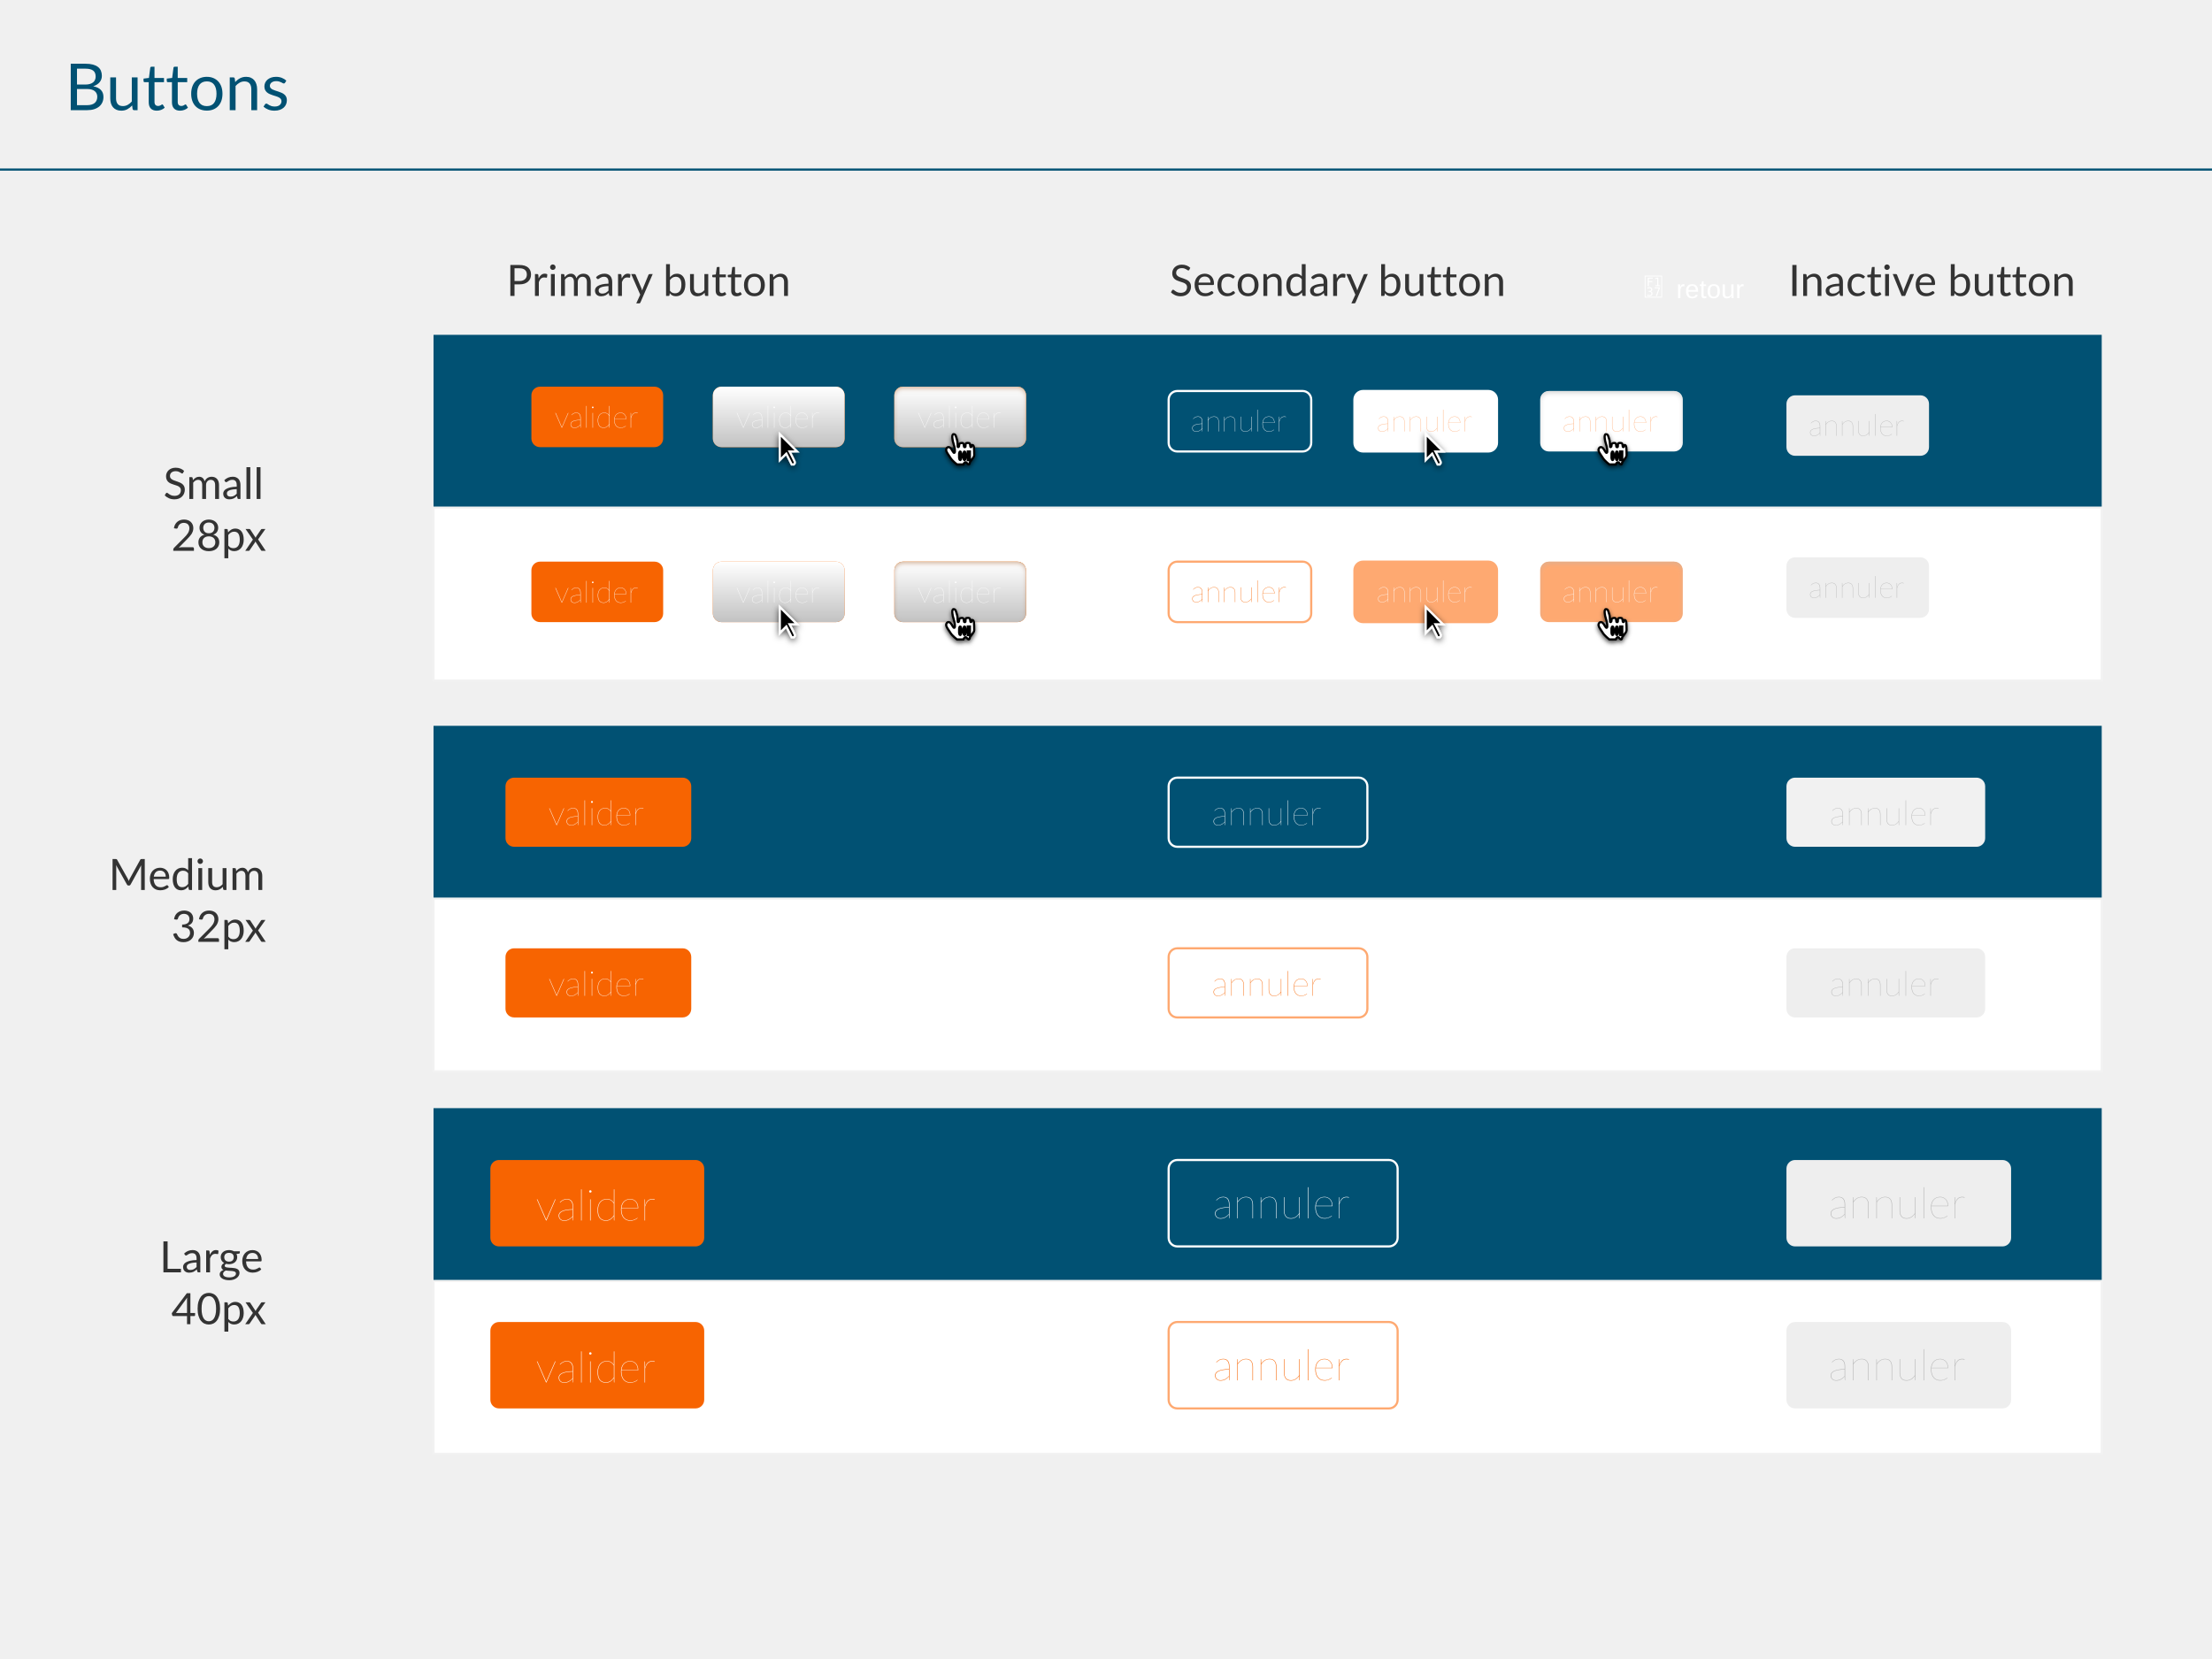
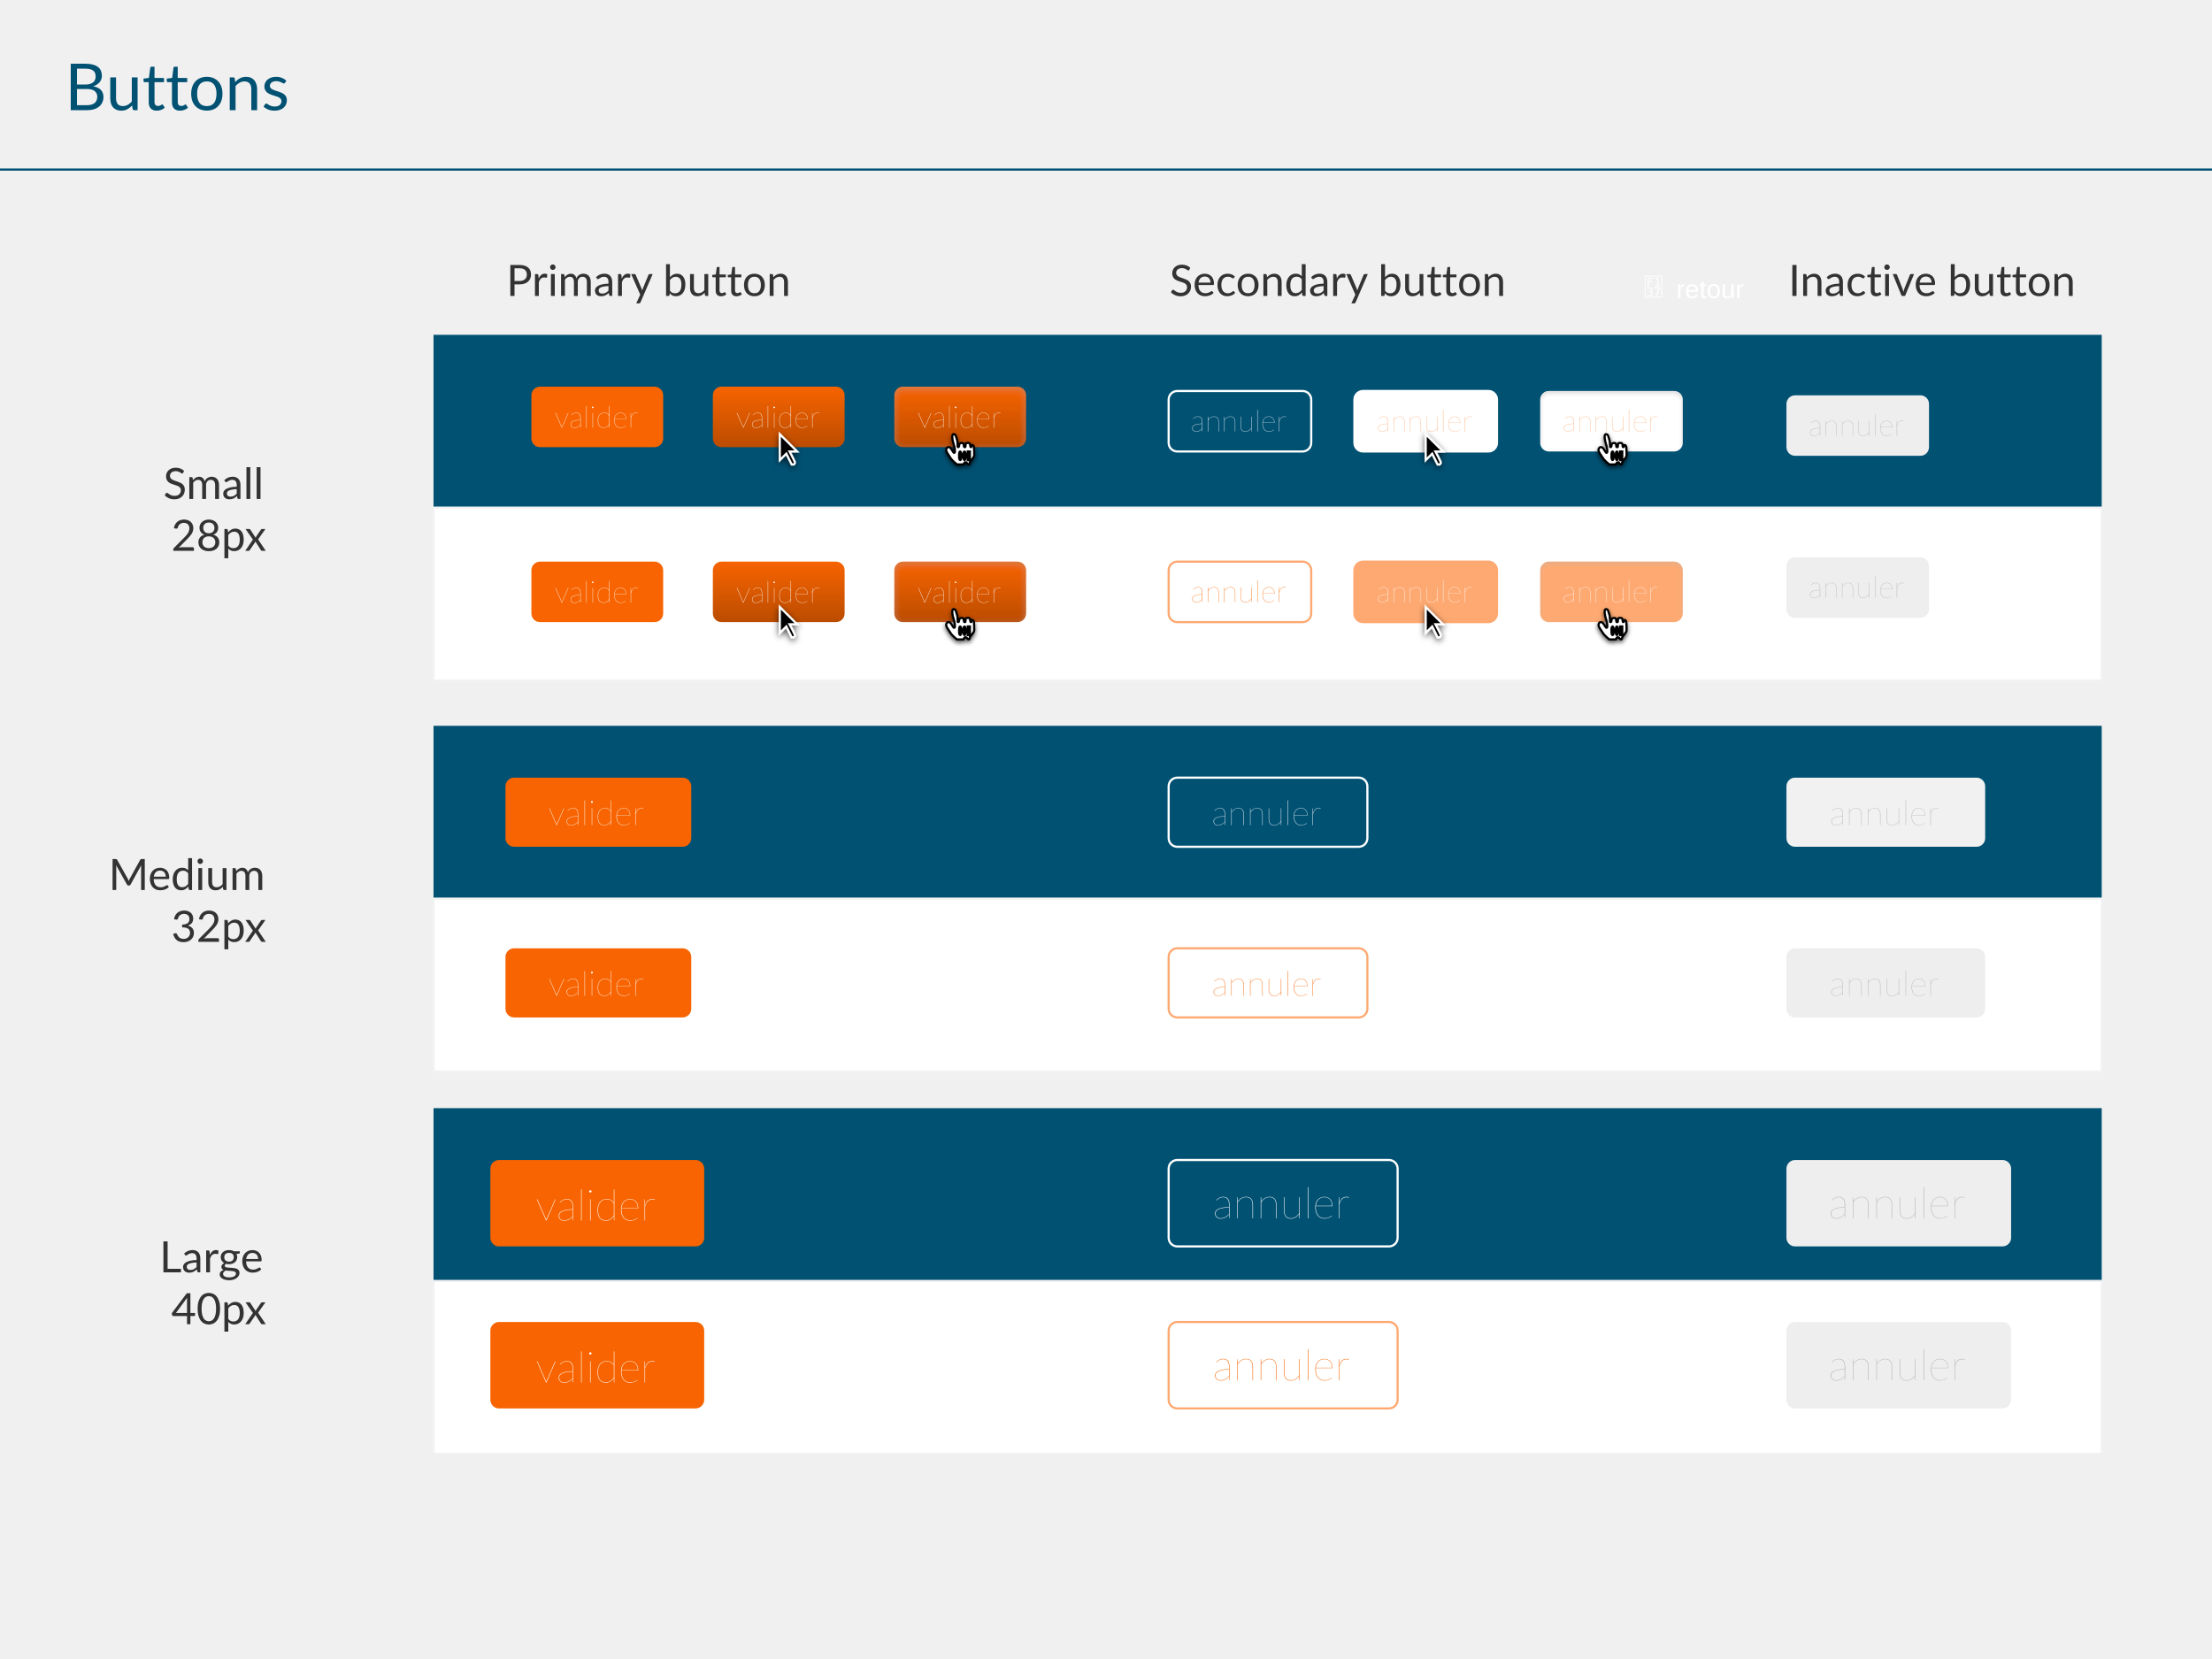
- <svg xmlns="http://www.w3.org/2000/svg" xmlns:xlink="http://www.w3.org/1999/xlink" width="1024px" height="768px" viewBox="0 0 1024 768" version="1.1">
+ <svg xmlns="http://www.w3.org/2000/svg" width="1024px" height="768px" viewBox="0 0 1024 768" version="1.1">
  <description>Created with Sketch.</description>
  <defs>
-     <linearGradient x1="50%" y1="0%" x2="50%" y2="100%" id="linearGradient-1">
-       <stop stop-color="#FFFFFF" offset="0%" />
-       <stop stop-color="#C2C2C2" offset="100%" />
+     <linearGradient x1="50%" y1="1.965%" x2="50%" y2="100%" id="linearGradient-1">
+       <stop stop-color="#F66300" offset="0%" />
+       <stop stop-color="#BB4C00" offset="100%" />
    </linearGradient>
-     <rect id="path-2" x="0" y="0" width="61" height="28" rx="4" />
-     <rect id="path-3" x="0" y="0" width="61" height="28" rx="4" />
+     <filter x="-50%" y="-50%" width="200%" height="200%" filterUnits="objectBoundingBox" id="filter-2">
+       <feOffset dx="0" dy="1" in="SourceAlpha" result="shadowOffsetInner1" />
+       <feGaussianBlur stdDeviation="1.5" in="shadowOffsetInner1" result="shadowBlurInner1" />
+       <feComposite in="shadowBlurInner1" in2="SourceAlpha" operator="arithmetic" k2="-1" k3="1" result="shadowInnerInner1" />
+       <feColorMatrix values="0 0 0 0 0.501   0 0 0 0 0.254   0 0 0 0 0.087  0 0 0 0.7 0" in="shadowInnerInner1" type="matrix" result="shadowMatrixInner1" />
+       <feMerge>
+         <feMergeNode in="SourceGraphic" />
+         <feMergeNode in="shadowMatrixInner1" />
+       </feMerge>
+     </filter>
+     <filter x="-50%" y="-50%" width="200%" height="200%" filterUnits="objectBoundingBox" id="filter-3">
+       <feOffset dx="0" dy="1" in="SourceAlpha" result="shadowOffsetOuter1" />
+       <feGaussianBlur stdDeviation="1" in="shadowOffsetOuter1" result="shadowBlurOuter1" />
+       <feColorMatrix values="0 0 0 0 0   0 0 0 0 0   0 0 0 0 0  0 0 0 0.7 0" in="shadowBlurOuter1" type="matrix" result="shadowMatrixOuter1" />
+       <feMerge>
+         <feMergeNode in="shadowMatrixOuter1" />
+         <feMergeNode in="SourceGraphic" />
+       </feMerge>
+     </filter>
    <filter x="-50%" y="-50%" width="200%" height="200%" filterUnits="objectBoundingBox" id="filter-4">
+       <feOffset dx="0" dy="1" in="SourceAlpha" result="shadowOffsetInner1" />
+       <feGaussianBlur stdDeviation="1.5" in="shadowOffsetInner1" result="shadowBlurInner1" />
+       <feComposite in="shadowBlurInner1" in2="SourceAlpha" operator="arithmetic" k2="-1" k3="1" result="shadowInnerInner1" />
+       <feColorMatrix values="0 0 0 0 0.501   0 0 0 0 0.254   0 0 0 0 0.087  0 0 0 0.7 0" in="shadowInnerInner1" type="matrix" result="shadowMatrixInner1" />
+       <feMerge>
+         <feMergeNode in="SourceGraphic" />
+         <feMergeNode in="shadowMatrixInner1" />
+       </feMerge>
+     </filter>
+     <filter x="-50%" y="-50%" width="200%" height="200%" filterUnits="objectBoundingBox" id="filter-5">
+       <feOffset dx="0" dy="1" in="SourceAlpha" result="shadowOffsetOuter1" />
+       <feGaussianBlur stdDeviation="1" in="shadowOffsetOuter1" result="shadowBlurOuter1" />
+       <feColorMatrix values="0 0 0 0 0   0 0 0 0 0   0 0 0 0 0  0 0 0 0.7 0" in="shadowBlurOuter1" type="matrix" result="shadowMatrixOuter1" />
+       <feMerge>
+         <feMergeNode in="shadowMatrixOuter1" />
+         <feMergeNode in="SourceGraphic" />
+       </feMerge>
+     </filter>
+     <filter x="-50%" y="-50%" width="200%" height="200%" filterUnits="objectBoundingBox" id="filter-6">
      <feOffset dx="0" dy="1" in="SourceAlpha" result="shadowOffsetInner1" />
      <feGaussianBlur stdDeviation="1" in="shadowOffsetInner1" result="shadowBlurInner1" />
      <feComposite in="shadowBlurInner1" in2="SourceAlpha" operator="arithmetic" k2="-1" k3="1" result="shadowInnerInner1" />
-       <feColorMatrix values="0 0 0 0 0.506   0 0 0 0 0.212   0 0 0 0 0.012  0 0 0 0.7 0" in="shadowInnerInner1" type="matrix" result="shadowMatrixInner1" />
+       <feColorMatrix values="0 0 0 0 0.528   0 0 0 0 0.526   0 0 0 0 0.526  0 0 0 0.7 0" in="shadowInnerInner1" type="matrix" result="shadowMatrixInner1" />
      <feMerge>
        <feMergeNode in="SourceGraphic" />
        <feMergeNode in="shadowMatrixInner1" />
-       </feMerge>
-     </filter>
-     <rect id="path-5" x="0" y="0" width="61" height="28" rx="4" />
-     <filter x="-50%" y="-50%" width="200%" height="200%" filterUnits="objectBoundingBox" id="filter-6">
-       <feOffset dx="0" dy="1" in="SourceAlpha" result="shadowOffsetOuter1" />
-       <feGaussianBlur stdDeviation="1" in="shadowOffsetOuter1" result="shadowBlurOuter1" />
-       <feColorMatrix values="0 0 0 0 0   0 0 0 0 0   0 0 0 0 0  0 0 0 0.7 0" in="shadowBlurOuter1" type="matrix" result="shadowMatrixOuter1" />
-       <feMerge>
-         <feMergeNode in="shadowMatrixOuter1" />
-         <feMergeNode in="SourceGraphic" />
      </feMerge>
    </filter>
    <filter x="-50%" y="-50%" width="200%" height="200%" filterUnits="objectBoundingBox" id="filter-7">
      <feOffset dx="0" dy="1" in="SourceAlpha" result="shadowOffsetInner1" />
      <feGaussianBlur stdDeviation="1" in="shadowOffsetInner1" result="shadowBlurInner1" />
      <feComposite in="shadowBlurInner1" in2="SourceAlpha" operator="arithmetic" k2="-1" k3="1" result="shadowInnerInner1" />
-       <feColorMatrix values="0 0 0 0 0.506   0 0 0 0 0.211   0 0 0 0 0.013  0 0 0 0.7 0" in="shadowInnerInner1" type="matrix" result="shadowMatrixInner1" />
+       <feColorMatrix values="0 0 0 0 0.644   0 0 0 0 0.437   0 0 0 0 0.301  0 0 0 0.7 0" in="shadowInnerInner1" type="matrix" result="shadowMatrixInner1" />
      <feMerge>
        <feMergeNode in="SourceGraphic" />
        <feMergeNode in="shadowMatrixInner1" />
      </feMerge>
    </filter>
-     <rect id="path-8" x="0" y="0" width="61" height="28" rx="4" />
+     <filter x="-50%" y="-50%" width="200%" height="200%" filterUnits="objectBoundingBox" id="filter-8">
+       <feOffset dx="0" dy="1" in="SourceAlpha" result="shadowOffsetOuter1" />
+       <feGaussianBlur stdDeviation="1" in="shadowOffsetOuter1" result="shadowBlurOuter1" />
+       <feColorMatrix values="0 0 0 0 0   0 0 0 0 0   0 0 0 0 0  0 0 0 0.7 0" in="shadowBlurOuter1" type="matrix" result="shadowMatrixOuter1" />
+       <feMerge>
+         <feMergeNode in="shadowMatrixOuter1" />
+         <feMergeNode in="SourceGraphic" />
+       </feMerge>
+     </filter>
    <filter x="-50%" y="-50%" width="200%" height="200%" filterUnits="objectBoundingBox" id="filter-9">
      <feOffset dx="0" dy="1" in="SourceAlpha" result="shadowOffsetOuter1" />
      <feGaussianBlur stdDeviation="1" in="shadowOffsetOuter1" result="shadowBlurOuter1" />
      <feColorMatrix values="0 0 0 0 0   0 0 0 0 0   0 0 0 0 0  0 0 0 0.7 0" in="shadowBlurOuter1" type="matrix" result="shadowMatrixOuter1" />
      <feMerge>
        <feMergeNode in="shadowMatrixOuter1" />
        <feMergeNode in="SourceGraphic" />
      </feMerge>
    </filter>
    <filter x="-50%" y="-50%" width="200%" height="200%" filterUnits="objectBoundingBox" id="filter-10">
-       <feOffset dx="0" dy="1" in="SourceAlpha" result="shadowOffsetInner1" />
-       <feGaussianBlur stdDeviation="1" in="shadowOffsetInner1" result="shadowBlurInner1" />
-       <feComposite in="shadowBlurInner1" in2="SourceAlpha" operator="arithmetic" k2="-1" k3="1" result="shadowInnerInner1" />
-       <feColorMatrix values="0 0 0 0 0.528   0 0 0 0 0.526   0 0 0 0 0.526  0 0 0 0.7 0" in="shadowInnerInner1" type="matrix" result="shadowMatrixInner1" />
-       <feMerge>
-         <feMergeNode in="SourceGraphic" />
-         <feMergeNode in="shadowMatrixInner1" />
+       <feOffset dx="0" dy="1" in="SourceAlpha" result="shadowOffsetOuter1" />
+       <feGaussianBlur stdDeviation="1.5" in="shadowOffsetOuter1" result="shadowBlurOuter1" />
+       <feColorMatrix values="0 0 0 0 0   0 0 0 0 0   0 0 0 0 0  0 0 0 0.7 0" in="shadowBlurOuter1" type="matrix" result="shadowMatrixOuter1" />
+       <feMerge>
+         <feMergeNode in="shadowMatrixOuter1" />
+         <feMergeNode in="SourceGraphic" />
      </feMerge>
    </filter>
    <filter x="-50%" y="-50%" width="200%" height="200%" filterUnits="objectBoundingBox" id="filter-11">
-       <feOffset dx="0" dy="1" in="SourceAlpha" result="shadowOffsetInner1" />
-       <feGaussianBlur stdDeviation="1" in="shadowOffsetInner1" result="shadowBlurInner1" />
-       <feComposite in="shadowBlurInner1" in2="SourceAlpha" operator="arithmetic" k2="-1" k3="1" result="shadowInnerInner1" />
-       <feColorMatrix values="0 0 0 0 0.644   0 0 0 0 0.437   0 0 0 0 0.301  0 0 0 0.7 0" in="shadowInnerInner1" type="matrix" result="shadowMatrixInner1" />
-       <feMerge>
-         <feMergeNode in="SourceGraphic" />
-         <feMergeNode in="shadowMatrixInner1" />
+       <feOffset dx="0" dy="1" in="SourceAlpha" result="shadowOffsetOuter1" />
+       <feGaussianBlur stdDeviation="1.5" in="shadowOffsetOuter1" result="shadowBlurOuter1" />
+       <feColorMatrix values="0 0 0 0 0   0 0 0 0 0   0 0 0 0 0  0 0 0 0.7 0" in="shadowBlurOuter1" type="matrix" result="shadowMatrixOuter1" />
+       <feMerge>
+         <feMergeNode in="shadowMatrixOuter1" />
+         <feMergeNode in="SourceGraphic" />
      </feMerge>
    </filter>
    <filter x="-50%" y="-50%" width="200%" height="200%" filterUnits="objectBoundingBox" id="filter-12">
      <feOffset dx="0" dy="1" in="SourceAlpha" result="shadowOffsetOuter1" />
-       <feGaussianBlur stdDeviation="1" in="shadowOffsetOuter1" result="shadowBlurOuter1" />
+       <feGaussianBlur stdDeviation="1.5" in="shadowOffsetOuter1" result="shadowBlurOuter1" />
      <feColorMatrix values="0 0 0 0 0   0 0 0 0 0   0 0 0 0 0  0 0 0 0.7 0" in="shadowBlurOuter1" type="matrix" result="shadowMatrixOuter1" />
      <feMerge>
        <feMergeNode in="shadowMatrixOuter1" />
        <feMergeNode in="SourceGraphic" />
      </feMerge>
    </filter>
    <filter x="-50%" y="-50%" width="200%" height="200%" filterUnits="objectBoundingBox" id="filter-13">
-       <feOffset dx="0" dy="1" in="SourceAlpha" result="shadowOffsetOuter1" />
-       <feGaussianBlur stdDeviation="1" in="shadowOffsetOuter1" result="shadowBlurOuter1" />
-       <feColorMatrix values="0 0 0 0 0   0 0 0 0 0   0 0 0 0 0  0 0 0 0.7 0" in="shadowBlurOuter1" type="matrix" result="shadowMatrixOuter1" />
-       <feMerge>
-         <feMergeNode in="shadowMatrixOuter1" />
-         <feMergeNode in="SourceGraphic" />
-       </feMerge>
-     </filter>
-     <filter x="-50%" y="-50%" width="200%" height="200%" filterUnits="objectBoundingBox" id="filter-14">
-       <feOffset dx="0" dy="1" in="SourceAlpha" result="shadowOffsetOuter1" />
-       <feGaussianBlur stdDeviation="1.5" in="shadowOffsetOuter1" result="shadowBlurOuter1" />
-       <feColorMatrix values="0 0 0 0 0   0 0 0 0 0   0 0 0 0 0  0 0 0 0.7 0" in="shadowBlurOuter1" type="matrix" result="shadowMatrixOuter1" />
-       <feMerge>
-         <feMergeNode in="shadowMatrixOuter1" />
-         <feMergeNode in="SourceGraphic" />
-       </feMerge>
-     </filter>
-     <filter x="-50%" y="-50%" width="200%" height="200%" filterUnits="objectBoundingBox" id="filter-15">
-       <feOffset dx="0" dy="1" in="SourceAlpha" result="shadowOffsetOuter1" />
-       <feGaussianBlur stdDeviation="1.5" in="shadowOffsetOuter1" result="shadowBlurOuter1" />
-       <feColorMatrix values="0 0 0 0 0   0 0 0 0 0   0 0 0 0 0  0 0 0 0.7 0" in="shadowBlurOuter1" type="matrix" result="shadowMatrixOuter1" />
-       <feMerge>
-         <feMergeNode in="shadowMatrixOuter1" />
-         <feMergeNode in="SourceGraphic" />
-       </feMerge>
-     </filter>
-     <filter x="-50%" y="-50%" width="200%" height="200%" filterUnits="objectBoundingBox" id="filter-16">
-       <feOffset dx="0" dy="1" in="SourceAlpha" result="shadowOffsetOuter1" />
-       <feGaussianBlur stdDeviation="1.5" in="shadowOffsetOuter1" result="shadowBlurOuter1" />
-       <feColorMatrix values="0 0 0 0 0   0 0 0 0 0   0 0 0 0 0  0 0 0 0.7 0" in="shadowBlurOuter1" type="matrix" result="shadowMatrixOuter1" />
-       <feMerge>
-         <feMergeNode in="shadowMatrixOuter1" />
-         <feMergeNode in="SourceGraphic" />
-       </feMerge>
-     </filter>
-     <filter x="-50%" y="-50%" width="200%" height="200%" filterUnits="objectBoundingBox" id="filter-17">
      <feOffset dx="0" dy="1" in="SourceAlpha" result="shadowOffsetOuter1" />
      <feGaussianBlur stdDeviation="1.5" in="shadowOffsetOuter1" result="shadowBlurOuter1" />
      <feColorMatrix values="0 0 0 0 0   0 0 0 0 0   0 0 0 0 0  0 0 0 0.7 0" in="shadowBlurOuter1" type="matrix" result="shadowMatrixOuter1" />
      <feMerge>
        <feMergeNode in="shadowMatrixOuter1" />
        <feMergeNode in="SourceGraphic" />
      </feMerge>
    </filter>
  </defs>
  <g id="Composants" stroke="none" stroke-width="1" fill="none" fill-rule="evenodd">
    <g id="Components/01-Buttons">
      <rect id="Rectangle-1" fill="#015173" x="200.691" y="155" width="772.254" height="80" />
      <rect id="Rectangle-2" stroke="#F2F2F2" fill="#FFFFFF" x="200.691" y="235" width="772.254" height="80" />
      <g id="retour-+-" transform="translate(761, 127)" font-size="12" fill="#FFFFFF" font-weight="normal">
        <text id="retour" font-family="Arial">
          <tspan x="15" y="11">retour</tspan>
        </text>
        <text id="" font-family="FontAwesome">
          <tspan x="0" y="10"></tspan>
        </text>
      </g>
      <g id="Rectangle-5-+-valider" transform="translate(246, 179)">
        <rect id="Rectangle-5" fill="#F76401" x="0" y="0" width="61" height="28" rx="4" />
        <text id="valider" font-family="Lato" font-size="14" font-weight="260" fill="#FFFFFF">
          <tspan x="10.682" y="19">valider</tspan>
        </text>
      </g>
      <g id="Rectangle-5-+-valider-2" transform="translate(246, 260)">
        <rect id="Rectangle-5" fill="#F76401" x="0" y="0" width="61" height="28" rx="4" />
        <text id="valider" font-family="Lato" font-size="14" font-weight="260" fill="#FFFFFF">
          <tspan x="10.682" y="19">valider</tspan>
        </text>
      </g>
      <g id="Rectangle-5-+-valider-5" transform="translate(330, 260)">
-         <g id="Rectangle-5">
-           <use fill="#F76401" xlink:href="#path-2" />
-           <use fill="url(#linearGradient-1)" xlink:href="#path-2" />
-         </g>
+         <rect id="Rectangle-5" fill="url(#linearGradient-1)" x="0" y="0" width="61" height="28" rx="4" />
        <text id="valider" font-family="Lato" font-size="14" font-weight="260" fill="#FFFFFF">
          <tspan x="10.682" y="19">valider</tspan>
        </text>
      </g>
      <g id="Rectangle-6-+-annuler-2" transform="translate(541, 260)">
        <rect id="Rectangle-6" stroke="#FEA971" x="0" y="0" width="66" height="28" rx="4" />
        <text id="annuler" font-family="Lato" font-size="14" font-weight="260" fill="#F76401">
          <tspan x="10.215" y="18.75">annuler</tspan>
        </text>
      </g>
      <g id="Rectangle-5-+-valider-8" transform="translate(330, 179)">
-         <g id="Rectangle-5">
-           <use fill="#F76401" xlink:href="#path-3" />
-           <use fill="url(#linearGradient-1)" xlink:href="#path-3" />
-         </g>
+         <rect id="Rectangle-5" fill="url(#linearGradient-1)" x="0" y="0" width="61" height="28" rx="4" />
        <text id="valider" font-family="Lato" font-size="14" font-weight="260" fill="#FFFFFF">
          <tspan x="10.682" y="19">valider</tspan>
        </text>
      </g>
      <g id="Rectangle-5-+-valider-9" transform="translate(414, 179)">
-         <g id="Rectangle-5" filter="url(#filter-4)">
-           <use fill="#F76401" xlink:href="#path-5" />
-           <use fill="url(#linearGradient-1)" xlink:href="#path-5" />
-         </g>
+         <rect id="Rectangle-5" fill="url(#linearGradient-1)" filter="url(#filter-2)" x="0" y="0" width="61" height="28" rx="4" />
        <text id="valider" font-family="Lato" font-size="14" font-weight="260" fill="#FFFFFF">
          <tspan x="10.682" y="19">valider</tspan>
        </text>
      </g>
      <g id="Rectangle-6-+-annuler-14" transform="translate(827, 258)">
        <rect id="Rectangle-6" fill="#EEEEEE" x="0" y="0" width="66" height="28" rx="4" />
        <text id="annuler" font-family="Lato" font-size="14" font-weight="260" fill="#B2B2B2">
          <tspan x="10.215" y="18.75">annuler</tspan>
        </text>
      </g>
-       <g id="Click-2" transform="translate(438, 201)" stroke="#000000" filter="url(#filter-6)" fill="#FFFFFF">
+       <g id="Click-2" transform="translate(438, 201)" stroke="#000000" filter="url(#filter-3)" fill="#FFFFFF">
        <path d="M5,14 C5,14 2.794,12.301 2.018,11 C1.242,9.699 -0.229,8.041 0.03,7 C0.289,5.959 1.242,5.631 2.018,6.412 C2.794,7.192 3.317,8.884 3.834,8.624 C4.351,8.364 3.963,5.891 3.446,4.46 C2.929,3.028 2.389,1.74506734e-07 3.446,0 C4.503,-9.28378237e-08 4.503,1 5,2.5 C5.497,4 5.109,6 5.497,6 C5.885,6 6.033,5.651 6.033,5 C6.033,4.823 6.067,4.674 6.137,4.55 C6.325,4.218 6.767,4.069 7.485,4.069 C8.47,4.069 7.982,6 8.478,6 C8.975,6 8.975,6.041 8.975,5 C8.975,3.959 9.436,4.069 10.43,4.069 C11.424,4.069 10.943,6 11.46,6 C11.978,6 11.46,5 11.957,5 C12.454,5 12.951,5.158 12.951,7.5 C12.951,9.842 13.23,9.959 12.454,11 C11.678,12.041 10.963,13 10.963,13 C10.963,13 10.963,14 10.43,14 C9.897,14 9.622,13 8.975,13 C8.329,13 7.982,14 7.982,14 L5,14 Z M11,12 L11,8 L10,8 L10,12 L11,12 Z M8,11 C8,11.271 8.232,12 8.5,12 C8.776,12 9,11.275 9,11 L9,9 C9,8.729 8.768,8 8.5,8 C8.224,8 8,8.725 8,9 L8,11 Z M6,11 C6,11.271 6.232,12 6.5,12 C6.776,12 7,11.275 7,11 L7,9 C7,8.729 6.768,8 6.5,8 C6.224,8 6,8.725 6,9 L6,11 Z" id="Pointer" />
      </g>
      <g id="Rectangle-5-+-valider-10" transform="translate(414, 260)">
-         <g id="Rectangle-5" filter="url(#filter-7)">
-           <use fill="#F76401" xlink:href="#path-8" />
-           <use fill="url(#linearGradient-1)" xlink:href="#path-8" />
-         </g>
-         <text id="valider" font-family="Lato" font-size="14" font-weight="260" fill="#FFFFFF">
-           <tspan x="10.682" y="19">valider</tspan>
-         </text>
-       </g>
-       <g id="Click-3" transform="translate(438, 282)" stroke="#000000" filter="url(#filter-9)" fill="#FFFFFF">
+         <rect id="Rectangle-5" fill="url(#linearGradient-1)" filter="url(#filter-4)" x="0" y="0" width="61" height="28" rx="4" />
+         <text id="valider" font-family="Lato" font-size="14" font-weight="260" fill="#FFFFFF">
+           <tspan x="10.682" y="19">valider</tspan>
+         </text>
+       </g>
+       <g id="Click-3" transform="translate(438, 282)" stroke="#000000" filter="url(#filter-5)" fill="#FFFFFF">
        <path d="M5,14 C5,14 2.794,12.301 2.018,11 C1.242,9.699 -0.229,8.041 0.03,7 C0.289,5.959 1.242,5.631 2.018,6.412 C2.794,7.192 3.317,8.884 3.834,8.624 C4.351,8.364 3.963,5.891 3.446,4.46 C2.929,3.028 2.389,1.74506734e-07 3.446,0 C4.503,-9.28378237e-08 4.503,1 5,2.5 C5.497,4 5.109,6 5.497,6 C5.885,6 6.033,5.651 6.033,5 C6.033,4.823 6.067,4.674 6.137,4.55 C6.325,4.218 6.767,4.069 7.485,4.069 C8.47,4.069 7.982,6 8.478,6 C8.975,6 8.975,6.041 8.975,5 C8.975,3.959 9.436,4.069 10.43,4.069 C11.424,4.069 10.943,6 11.46,6 C11.978,6 11.46,5 11.957,5 C12.454,5 12.951,5.158 12.951,7.5 C12.951,9.842 13.23,9.959 12.454,11 C11.678,12.041 10.963,13 10.963,13 C10.963,13 10.963,14 10.43,14 C9.897,14 9.622,13 8.975,13 C8.329,13 7.982,14 7.982,14 L5,14 Z M11,12 L11,8 L10,8 L10,12 L11,12 Z M8,11 C8,11.271 8.232,12 8.5,12 C8.776,12 9,11.275 9,11 L9,9 C9,8.729 8.768,8 8.5,8 C8.224,8 8,8.725 8,9 L8,11 Z M6,11 C6,11.271 6.232,12 6.5,12 C6.776,12 7,11.275 7,11 L7,9 C7,8.729 6.768,8 6.5,8 C6.224,8 6,8.725 6,9 L6,11 Z" id="Pointer" />
      </g>
      <g id="Rectangle-6-+-annuler-15" transform="translate(827, 183)">
        <rect id="Rectangle-6" fill="#EEEEEE" x="0" y="0" width="66" height="28" rx="4" />
        <text id="annuler" font-family="Lato" font-size="14" font-weight="260" fill="#B2B2B2">
          <tspan x="10.215" y="18.75">annuler</tspan>
        </text>
      </g>
      <g id="Rectangle-6-+-annuler-13" transform="translate(541, 181)">
        <rect id="Rectangle-6" stroke="#FFFFFF" x="0" y="0" width="66" height="28" rx="4" />
        <text id="annuler" font-family="Lato" font-size="14" font-weight="260" fill="#FFFFFF">
          <tspan x="10.215" y="18.75">annuler</tspan>
        </text>
      </g>
      <g id="Rectangle-6-+-annuler-17" transform="translate(627, 181)">
        <rect id="Rectangle-6" stroke="#FFFFFF" fill="#FFFFFF" x="0" y="0" width="66" height="28" rx="4" />
        <text id="annuler" font-family="Lato" font-size="14" font-weight="260" fill="#FEA971">
          <tspan x="10.215" y="18.75">annuler</tspan>
        </text>
      </g>
      <g id="Rectangle-6-+-annuler-18" transform="translate(627, 260)">
        <rect id="Rectangle-6" stroke="#FEA971" fill="#FEA971" x="0" y="0" width="66" height="28" rx="4" />
        <text id="annuler" font-family="Lato" font-size="14" font-weight="260" fill="#FFFFFF">
          <tspan x="10.215" y="18.75">annuler</tspan>
        </text>
      </g>
      <g id="Rectangle-6-+-annuler-20" transform="translate(713, 181)">
-         <rect id="Rectangle-6" fill="#FFFFFF" filter="url(#filter-10)" x="0" y="0" width="66" height="28" rx="4" />
+         <rect id="Rectangle-6" fill="#FFFFFF" filter="url(#filter-6)" x="0" y="0" width="66" height="28" rx="4" />
        <text id="annuler" font-family="Lato" font-size="14" font-weight="260" fill="#FEA971">
          <tspan x="10.215" y="18.75">annuler</tspan>
        </text>
      </g>
      <g id="Rectangle-6-+-annuler-19" transform="translate(713, 260)">
-         <rect id="Rectangle-6" fill="#FEA971" filter="url(#filter-11)" x="0" y="0" width="66" height="28" rx="4" />
+         <rect id="Rectangle-6" fill="#FEA971" filter="url(#filter-7)" x="0" y="0" width="66" height="28" rx="4" />
        <text id="annuler" font-family="Lato" font-size="14" font-weight="260" fill="#FFFFFF">
          <tspan x="10.215" y="18.75">annuler</tspan>
        </text>
      </g>
-       <g id="Click-5" transform="translate(740, 201)" stroke="#000000" filter="url(#filter-12)" fill="#FFFFFF">
+       <g id="Click-5" transform="translate(740, 201)" stroke="#000000" filter="url(#filter-8)" fill="#FFFFFF">
        <path d="M5,14 C5,14 2.794,12.301 2.018,11 C1.242,9.699 -0.229,8.041 0.03,7 C0.289,5.959 1.242,5.631 2.018,6.412 C2.794,7.192 3.317,8.884 3.834,8.624 C4.351,8.364 3.963,5.891 3.446,4.46 C2.929,3.028 2.389,1.74506734e-07 3.446,0 C4.503,-9.28378237e-08 4.503,1 5,2.5 C5.497,4 5.109,6 5.497,6 C5.885,6 6.033,5.651 6.033,5 C6.033,4.823 6.067,4.674 6.137,4.55 C6.325,4.218 6.767,4.069 7.485,4.069 C8.47,4.069 7.982,6 8.478,6 C8.975,6 8.975,6.041 8.975,5 C8.975,3.959 9.436,4.069 10.43,4.069 C11.424,4.069 10.943,6 11.46,6 C11.978,6 11.46,5 11.957,5 C12.454,5 12.951,5.158 12.951,7.5 C12.951,9.842 13.23,9.959 12.454,11 C11.678,12.041 10.963,13 10.963,13 C10.963,13 10.963,14 10.43,14 C9.897,14 9.622,13 8.975,13 C8.329,13 7.982,14 7.982,14 L5,14 Z M11,12 L11,8 L10,8 L10,12 L11,12 Z M8,11 C8,11.271 8.232,12 8.5,12 C8.776,12 9,11.275 9,11 L9,9 C9,8.729 8.768,8 8.5,8 C8.224,8 8,8.725 8,9 L8,11 Z M6,11 C6,11.271 6.232,12 6.5,12 C6.776,12 7,11.275 7,11 L7,9 C7,8.729 6.768,8 6.5,8 C6.224,8 6,8.725 6,9 L6,11 Z" id="Pointer" />
      </g>
-       <g id="Click-4" transform="translate(740, 282)" stroke="#000000" filter="url(#filter-13)" fill="#FFFFFF">
+       <g id="Click-4" transform="translate(740, 282)" stroke="#000000" filter="url(#filter-9)" fill="#FFFFFF">
        <path d="M5,14 C5,14 2.794,12.301 2.018,11 C1.242,9.699 -0.229,8.041 0.03,7 C0.289,5.959 1.242,5.631 2.018,6.412 C2.794,7.192 3.317,8.884 3.834,8.624 C4.351,8.364 3.963,5.891 3.446,4.46 C2.929,3.028 2.389,1.74506734e-07 3.446,0 C4.503,-9.28378237e-08 4.503,1 5,2.5 C5.497,4 5.109,6 5.497,6 C5.885,6 6.033,5.651 6.033,5 C6.033,4.823 6.067,4.674 6.137,4.55 C6.325,4.218 6.767,4.069 7.485,4.069 C8.47,4.069 7.982,6 8.478,6 C8.975,6 8.975,6.041 8.975,5 C8.975,3.959 9.436,4.069 10.43,4.069 C11.424,4.069 10.943,6 11.46,6 C11.978,6 11.46,5 11.957,5 C12.454,5 12.951,5.158 12.951,7.5 C12.951,9.842 13.23,9.959 12.454,11 C11.678,12.041 10.963,13 10.963,13 C10.963,13 10.963,14 10.43,14 C9.897,14 9.622,13 8.975,13 C8.329,13 7.982,14 7.982,14 L5,14 Z M11,12 L11,8 L10,8 L10,12 L11,12 Z M8,11 C8,11.271 8.232,12 8.5,12 C8.776,12 9,11.275 9,11 L9,9 C9,8.729 8.768,8 8.5,8 C8.224,8 8,8.725 8,9 L8,11 Z M6,11 C6,11.271 6.232,12 6.5,12 C6.776,12 7,11.275 7,11 L7,9 C7,8.729 6.768,8 6.5,8 C6.224,8 6,8.725 6,9 L6,11 Z" id="Pointer" />
      </g>
-       <g id="Rollover-3" transform="translate(660, 201)" stroke="#FFFFFF" filter="url(#filter-14)" fill="#000000">
+       <g id="Rollover-3" transform="translate(660, 201)" stroke="#FFFFFF" filter="url(#filter-10)" fill="#000000">
        <path d="M0,0 L0,12 L3,9 L5.5,14 L6.5,14 C6.5,14 7.146,13.35 7,13 C6.312,11.35 4.5,8 4.5,8 L8,8 L0,0 Z" id="Default" />
      </g>
-       <g id="Rollover-4" transform="translate(660, 281)" stroke="#FFFFFF" filter="url(#filter-15)" fill="#000000">
+       <g id="Rollover-4" transform="translate(660, 281)" stroke="#FFFFFF" filter="url(#filter-11)" fill="#000000">
        <path d="M0,0 L0,12 L3,9 L5.5,14 L6.5,14 C6.5,14 7.146,13.35 7,13 C6.312,11.35 4.5,8 4.5,8 L8,8 L0,0 Z" id="Default" />
      </g>
-       <g id="Rollover-6" transform="translate(361, 201)" stroke="#FFFFFF" filter="url(#filter-16)" fill="#000000">
+       <g id="Rollover-6" transform="translate(361, 201)" stroke="#FFFFFF" filter="url(#filter-12)" fill="#000000">
        <path d="M0,0 L0,12 L3,9 L5.5,14 L6.5,14 C6.5,14 7.146,13.35 7,13 C6.312,11.35 4.5,8 4.5,8 L8,8 L0,0 Z" id="Default" />
      </g>
-       <g id="Rollover-5" transform="translate(361, 281)" stroke="#FFFFFF" filter="url(#filter-17)" fill="#000000">
+       <g id="Rollover-5" transform="translate(361, 281)" stroke="#FFFFFF" filter="url(#filter-13)" fill="#000000">
        <path d="M0,0 L0,12 L3,9 L5.5,14 L6.5,14 C6.5,14 7.146,13.35 7,13 C6.312,11.35 4.5,8 4.5,8 L8,8 L0,0 Z" id="Default" />
      </g>
      <g id="Titre" transform="translate(0, 21)">
        <text id="Buttons-" font-family="Lato" font-size="30" font-weight="normal" fill="#015173">
          <tspan x="30" y="30">Buttons </tspan>
        </text>
        <path d="M0,57.5 L1023.561,57.5" id="Line" stroke="#015173" stroke-linecap="square" />
      </g>
      <text id="Primary-button" font-family="Lato" font-size="20" font-weight="normal" fill="#333333">
        <tspan x="234.42" y="137">Primary button</tspan>
      </text>
      <text id="Small" font-family="Lato" font-size="20" font-weight="normal" fill="#333333">
        <tspan x="75.6" y="231">Small</tspan>
        <tspan x="79.28" y="255">28px</tspan>
      </text>
      <text id="Secondary-button" font-family="Lato" font-size="20" font-weight="normal" fill="#333333">
        <tspan x="541.4" y="137">Secondary button</tspan>
      </text>
      <text id="Inactive-button" font-family="Lato" font-size="20" font-weight="normal" fill="#333333">
        <tspan x="827.9" y="137">Inactive button</tspan>
      </text>
      <rect id="Rectangle-4" fill="#015173" x="200.691" y="336" width="772.254" height="80" />
      <rect id="Rectangle-3" stroke="#F2F2F2" fill="#FFFFFF" x="200.691" y="416" width="772.254" height="80" />
      <g id="Rectangle-5-+-valider-4" transform="translate(234, 360)">
        <rect id="Rectangle-5" fill="#F76401" x="0" y="0" width="86" height="32" rx="4" />
        <text id="valider" font-family="Lato" font-size="16" font-weight="260" fill="#FFFFFF">
          <tspan x="19.78" y="22">valider</tspan>
        </text>
      </g>
      <g id="Rectangle-6-+-annuler-8" transform="translate(541, 360)">
        <rect id="Rectangle-6" stroke="#FFFFFF" x="0" y="0" width="92" height="32" rx="4" />
        <text id="annuler" font-family="Lato" font-size="16" font-weight="260" fill="#FFFFFF">
          <tspan x="19.96" y="22">annuler</tspan>
        </text>
      </g>
      <g id="Rectangle-5-+-valider-3" transform="translate(234, 439)">
        <rect id="Rectangle-5" fill="#F76401" x="0" y="0" width="86" height="32" rx="4" />
        <text id="valider" font-family="Lato" font-size="16" font-weight="260" fill="#FFFFFF">
          <tspan x="19.78" y="22">valider</tspan>
        </text>
      </g>
      <g id="Rectangle-6-+-annuler-7" transform="translate(541, 439)">
        <rect id="Rectangle-6" stroke="#FEA971" x="0" y="0" width="92" height="32" rx="4" />
        <text id="annuler" font-family="Lato" font-size="16" font-weight="260" fill="#F76401">
          <tspan x="19.96" y="22">annuler</tspan>
        </text>
      </g>
      <g id="Rectangle-6-+-annuler-6" transform="translate(827, 360)">
        <rect id="Rectangle-6" fill="#F1F1F1" x="0" y="0" width="92" height="32" rx="4" />
        <text id="annuler" font-family="Lato" font-size="16" font-weight="260" fill="#B2B2B2">
          <tspan x="19.96" y="22">annuler</tspan>
        </text>
      </g>
      <g id="Rectangle-6-+-annuler-5" transform="translate(827, 439)">
        <rect id="Rectangle-6" fill="#EEEEEE" x="0" y="0" width="92" height="32" rx="4" />
        <text id="annuler" font-family="Lato" font-size="16" font-weight="260" fill="#B2B2B2">
          <tspan x="19.96" y="22">annuler</tspan>
        </text>
      </g>
      <text id="Medium" font-family="Lato" font-size="20" font-weight="normal" fill="#333333">
        <tspan x="50.28" y="412">Medium</tspan>
        <tspan x="79.28" y="436">32px</tspan>
      </text>
      <rect id="Rectangle-8" fill="#015173" x="200.691" y="513" width="772.254" height="80" />
      <rect id="Rectangle-7" stroke="#F2F2F2" fill="#FFFFFF" x="200.691" y="593" width="772.254" height="80" />
      <g id="Rectangle-6-+-annuler-9" transform="translate(827, 537)">
        <path d="M3.997,0 C1.79,0 -1.77635684e-15,1.796 -1.77635684e-15,4 L-1.77635684e-15,36 C-1.77635684e-15,38.209 1.783,40 3.997,40 L100.003,40 C102.21,40 104,38.204 104,36 L104,4 C104,1.791 102.217,0 100.003,0 L3.997,0 Z" id="Rectangle-6" fill="#EEEEEE" />
        <text id="annuler" font-family="Lato" font-size="20" font-weight="260" fill="#B2B2B2">
          <tspan x="19.45" y="27">annuler</tspan>
        </text>
      </g>
      <g id="Rectangle-6-+-annuler-10" transform="translate(827, 612)">
        <path d="M3.997,0 C1.79,0 -1.77635684e-15,1.796 -1.77635684e-15,4 L-1.77635684e-15,36 C-1.77635684e-15,38.209 1.783,40 3.997,40 L100.003,40 C102.21,40 104,38.204 104,36 L104,4 C104,1.791 102.217,0 100.003,0 L3.997,0 Z" id="Rectangle-6" fill="#EEEEEE" />
        <text id="annuler" font-family="Lato" font-size="20" font-weight="260" fill="#B2B2B2">
          <tspan x="19.45" y="27">annuler</tspan>
        </text>
      </g>
      <g id="Rectangle-5-+-valider-6" transform="translate(227, 537)">
        <rect id="Rectangle-5" fill="#F76401" x="0" y="0" width="99" height="40" rx="4" />
        <text id="valider" font-family="Lato" font-size="20" font-weight="260" fill="#FFFFFF">
          <tspan x="20.975" y="28">valider</tspan>
        </text>
      </g>
      <g id="Rectangle-5-+-valider-7" transform="translate(227, 612)">
        <rect id="Rectangle-5" fill="#F76401" x="0" y="0" width="99" height="40" rx="4" />
        <text id="valider" font-family="Lato" font-size="20" font-weight="260" fill="#FFFFFF">
          <tspan x="20.975" y="28">valider</tspan>
        </text>
      </g>
      <g id="Rectangle-6-+-annuler-12" transform="translate(541, 537)">
        <rect id="Rectangle-6" stroke="#FFFFFF" x="0" y="0" width="106" height="40" rx="4" />
        <text id="annuler" font-family="Lato" font-size="20" font-weight="260" fill="#FFFFFF">
          <tspan x="20.45" y="27">annuler</tspan>
        </text>
      </g>
      <g id="Rectangle-6-+-annuler-16" transform="translate(541, 612)">
        <rect id="Rectangle-6" stroke="#FEA971" x="0" y="0" width="106" height="40" rx="4" />
        <text id="annuler" font-family="Lato" font-size="20" font-weight="260" fill="#F76401">
          <tspan x="20.45" y="27">annuler</tspan>
        </text>
      </g>
      <text id="Large" font-family="Lato" font-size="20" font-weight="normal" fill="#333333">
        <tspan x="73.82" y="589">Large</tspan>
        <tspan x="79.28" y="613">40px</tspan>
      </text>
    </g>
  </g>
</svg>
